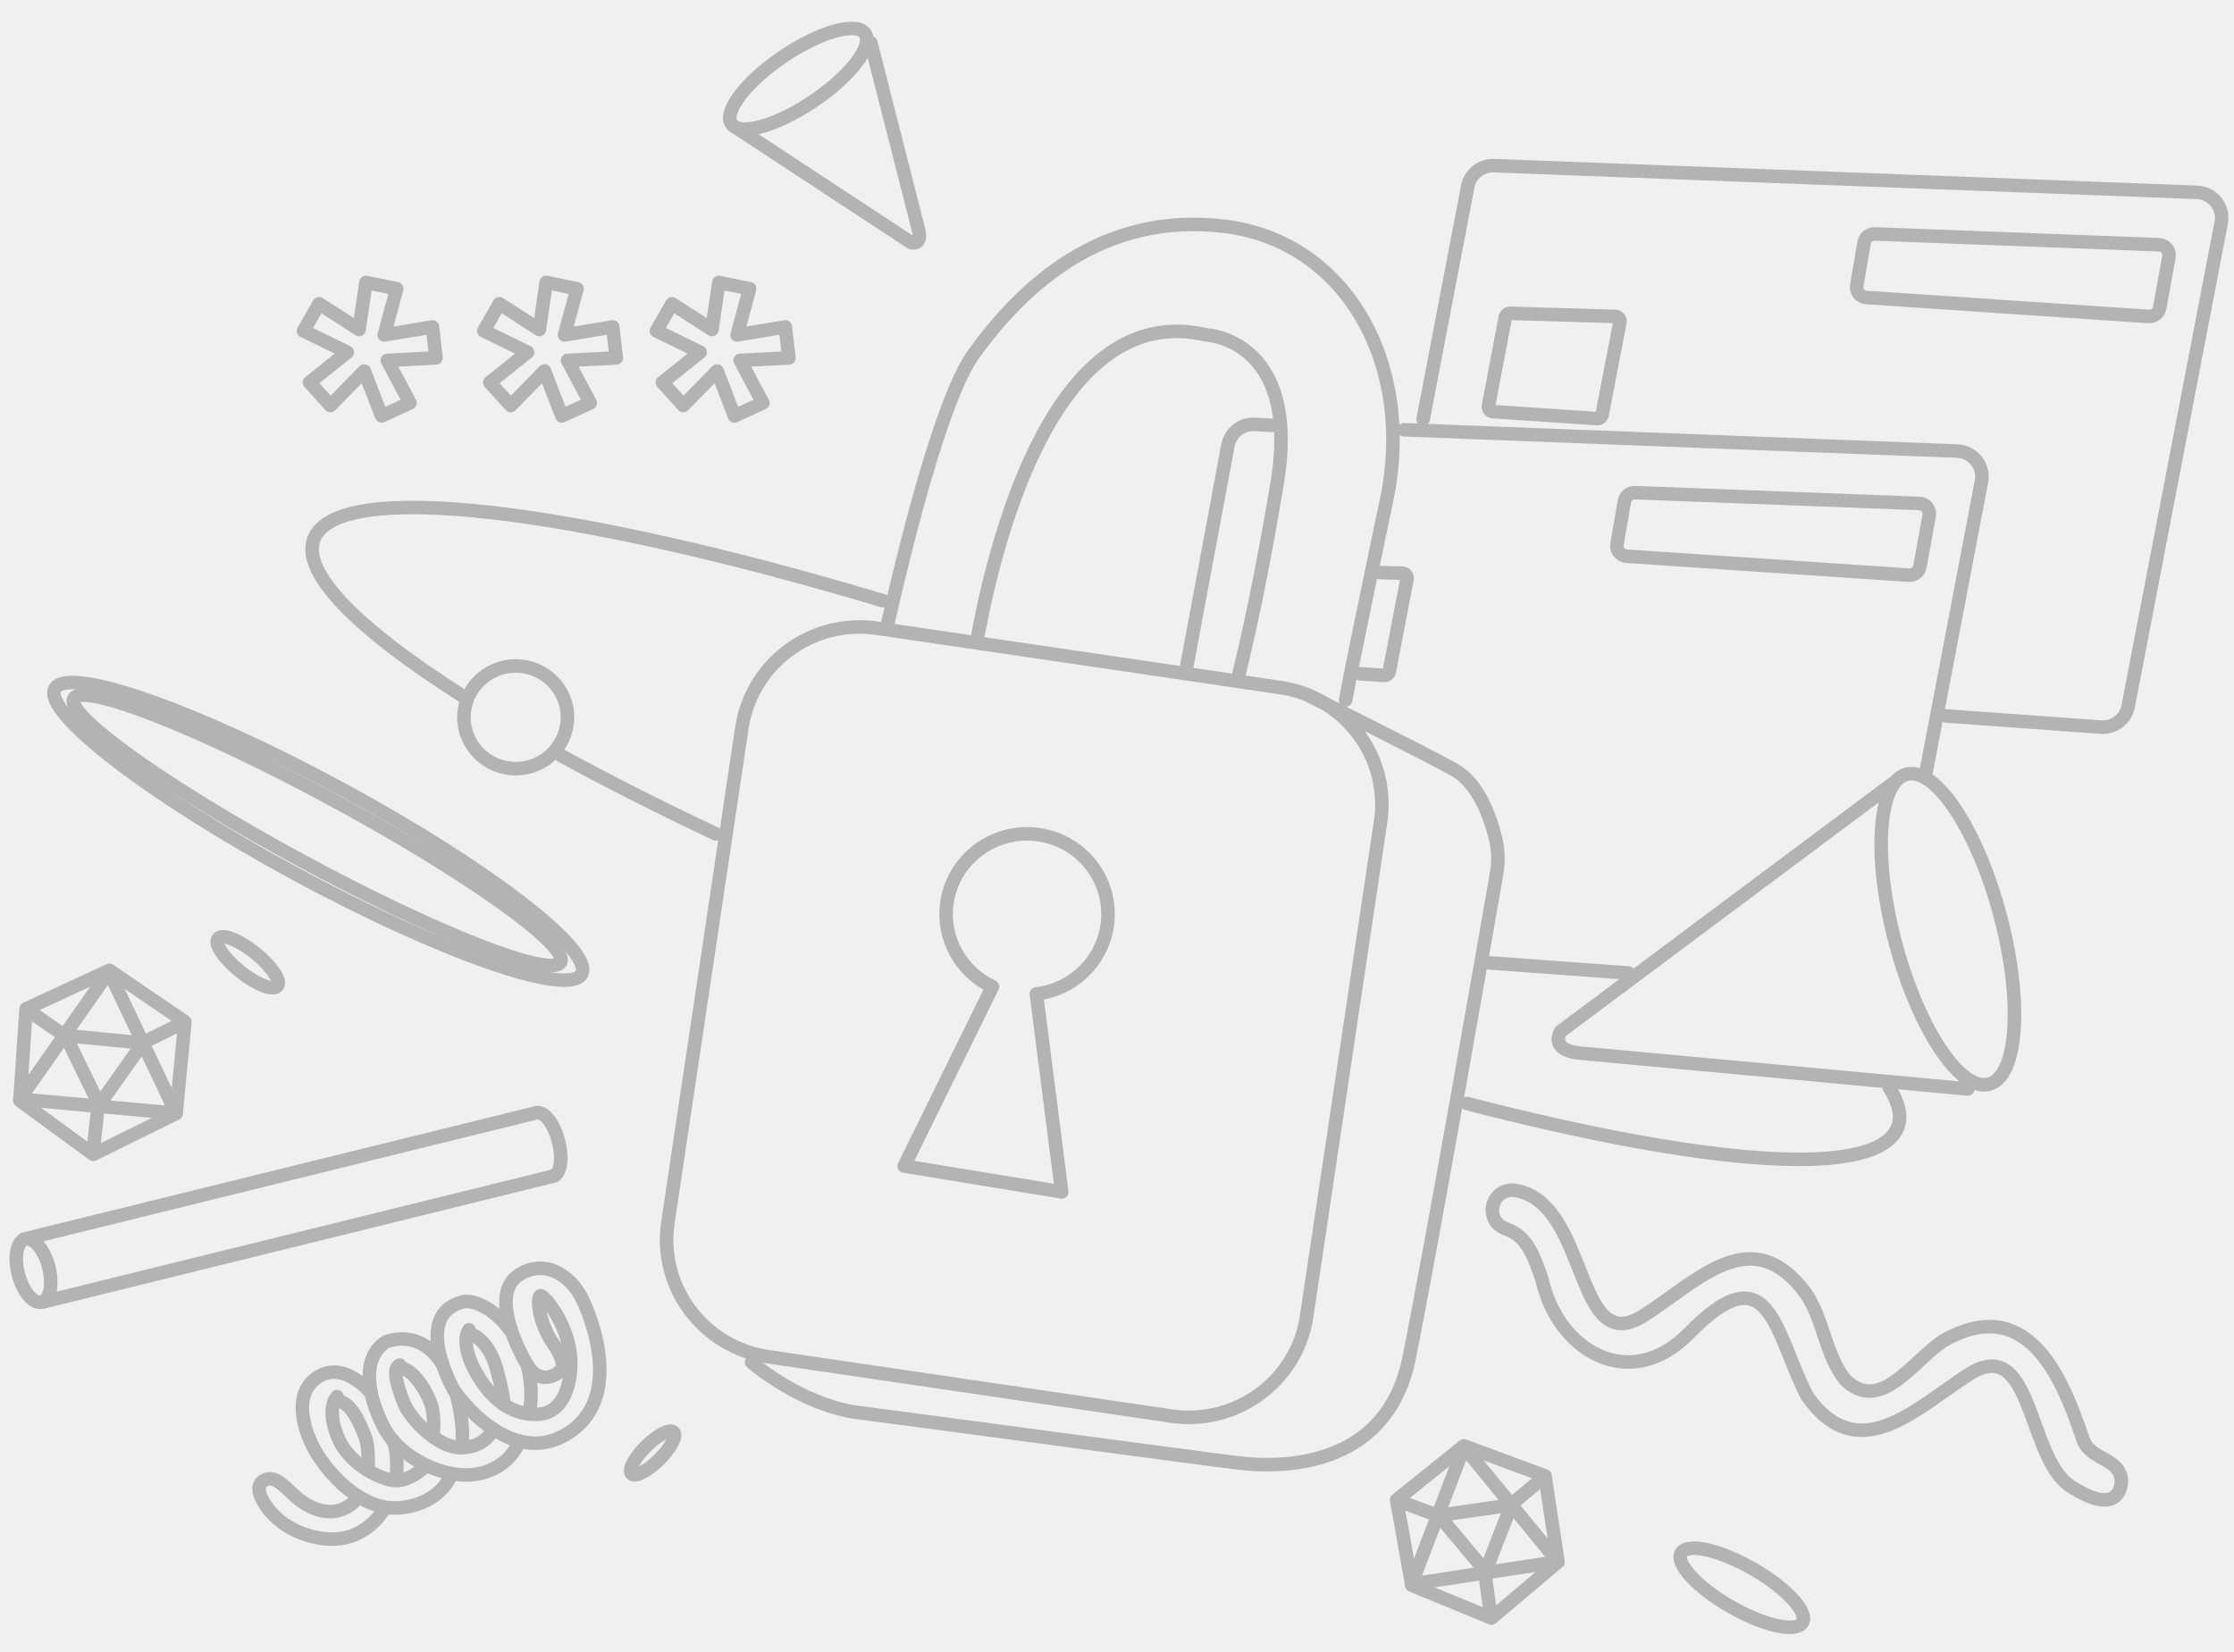
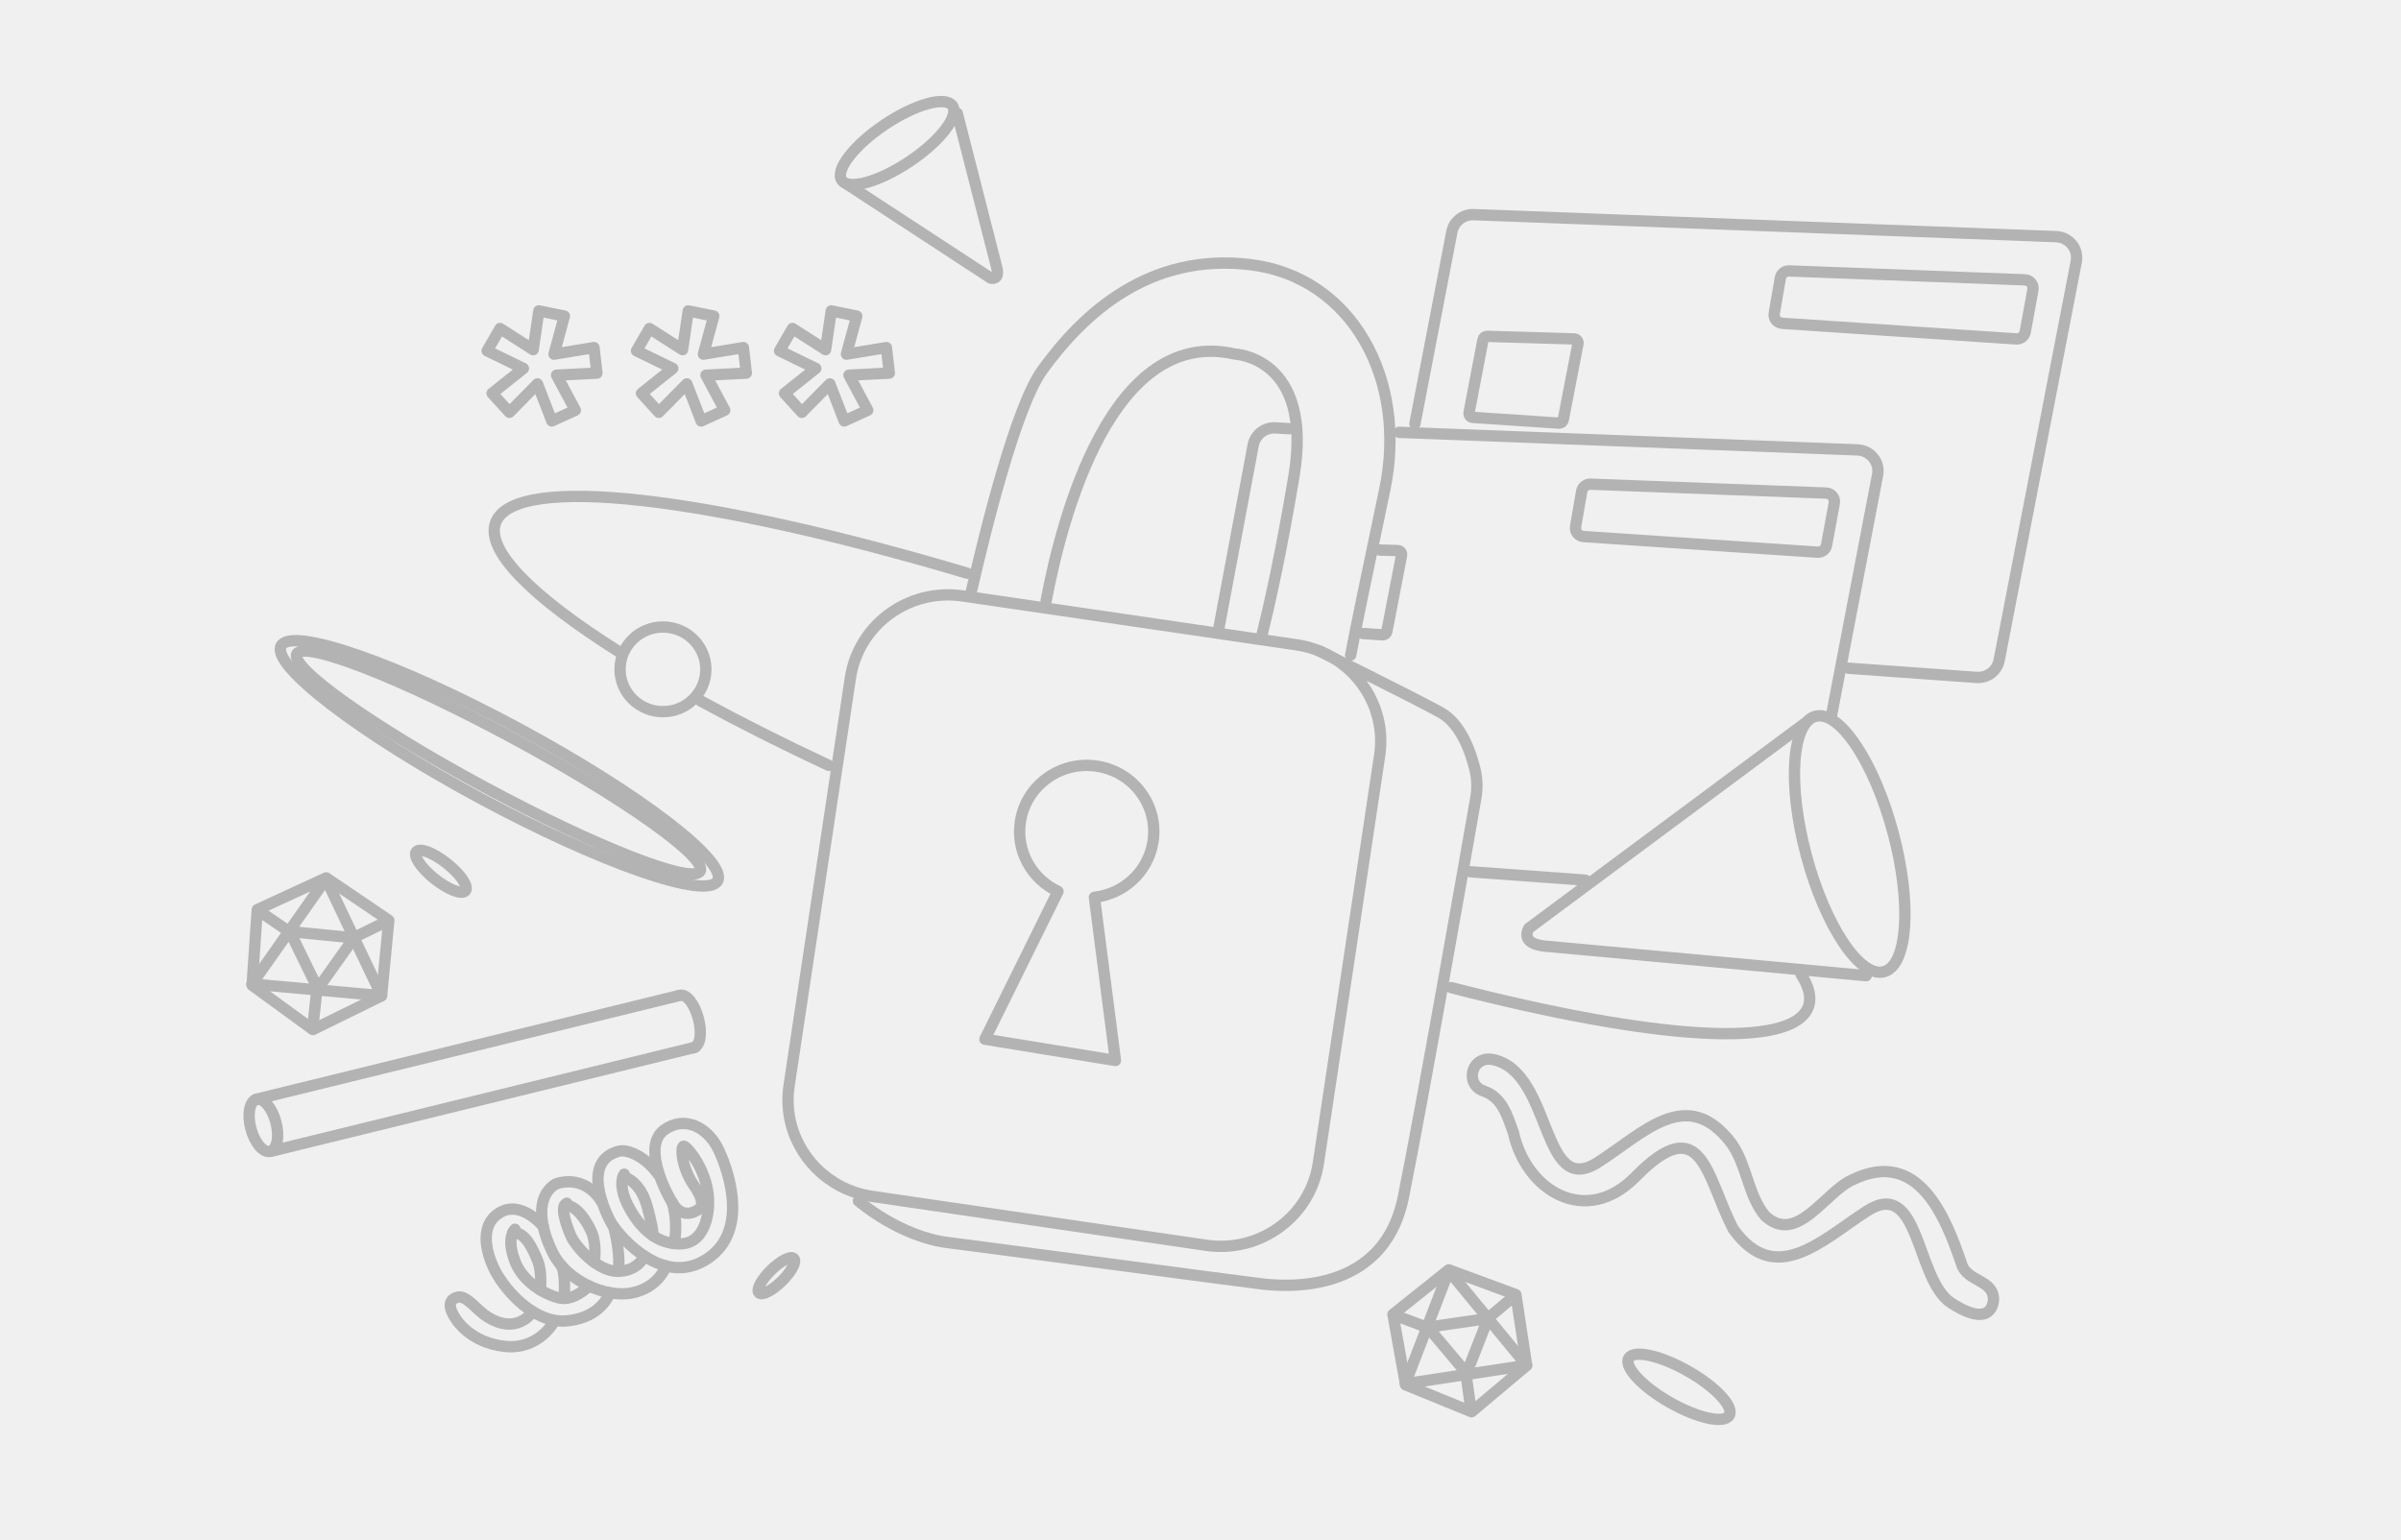
- <svg xmlns="http://www.w3.org/2000/svg" viewBox="0 0 165 122" fill="none">
-   <path d="M103.706 31.747L144.551 33.321C145.716 33.365 146.568 34.428 146.349 35.563L142.197 57.345" stroke="#B3B3B3" stroke-linecap="round" stroke-linejoin="round" />
-   <path d="M87.649 49.222L90.698 32.885C90.874 31.965 91.7 31.311 92.643 31.347L93.919 31.422" stroke="#B3B3B3" stroke-linecap="round" stroke-linejoin="round" />
-   <path d="M120.288 71.879L110.052 71.13" stroke="#B3B3B3" stroke-linecap="round" stroke-linejoin="round" />
-   <path d="M140.99 42.486L120.138 41.088C119.678 41.057 119.348 40.634 119.433 40.183L119.978 37.015C120.049 36.644 120.383 36.378 120.764 36.393L141.759 37.19C142.23 37.208 142.575 37.638 142.487 38.098L141.799 41.868C141.726 42.247 141.379 42.513 140.99 42.487V42.486Z" stroke="#B3B3B3" stroke-linecap="round" stroke-linejoin="round" />
-   <path d="M101.963 42.296L103.577 42.344C103.799 42.352 103.963 42.555 103.921 42.773L102.608 49.6C102.573 49.779 102.41 49.905 102.225 49.892L100.462 49.774" stroke="#B3B3B3" stroke-linecap="round" stroke-linejoin="round" />
-   <path d="M105.11 30.979L108.405 13.774C108.58 12.855 109.406 12.2 110.349 12.236L162.258 14.208C163.423 14.252 164.275 15.315 164.055 16.451L157.183 52.181C157.003 53.119 156.144 53.776 155.184 53.712L143.748 52.888" stroke="#B3B3B3" stroke-linecap="round" stroke-linejoin="round" />
-   <path d="M158.696 23.375L137.844 21.976C137.384 21.945 137.054 21.522 137.14 21.071L137.684 17.904C137.755 17.532 138.089 17.267 138.47 17.281L159.465 18.079C159.936 18.096 160.281 18.526 160.193 18.986L159.505 22.756C159.432 23.136 159.085 23.401 158.696 23.376V23.375Z" stroke="#B3B3B3" stroke-linecap="round" stroke-linejoin="round" />
-   <path d="M117.949 30.922L110.269 30.407C110.051 30.393 109.896 30.192 109.936 29.98L111.181 23.437C111.215 23.262 111.372 23.136 111.553 23.144L119.3 23.375C119.522 23.383 119.685 23.585 119.644 23.803L118.33 30.63C118.295 30.809 118.132 30.935 117.948 30.922H117.949Z" stroke="#B3B3B3" stroke-linecap="round" stroke-linejoin="round" />
-   <path d="M60.09 7.46C62.814 5.618 64.517 3.39 63.895 2.485C63.273 1.579 60.56 2.338 57.836 4.18C55.112 6.022 53.408 8.25 54.03 9.156C54.653 10.062 57.366 9.303 60.09 7.46Z" stroke="#B3B3B3" stroke-linecap="round" stroke-linejoin="round" />
-   <path d="M54.52 9.522L67.314 17.932C67.314 17.932 68.145 18.151 67.834 16.955C67.524 15.759 64.322 3.162 64.322 3.162" stroke="#B3B3B3" stroke-linecap="round" stroke-linejoin="round" />
-   <path d="M146.907 80.091C149.043 79.531 149.411 73.953 147.73 67.63C146.049 61.307 142.954 56.635 140.817 57.194C138.681 57.753 138.312 63.332 139.994 69.655C141.675 75.977 144.77 80.65 146.907 80.091Z" stroke="#B3B3B3" stroke-linecap="round" stroke-linejoin="round" />
-   <path d="M139.798 57.873L115.283 76.18C115.283 76.18 114.313 77.587 116.791 77.805C119.268 78.023 145.334 80.444 145.334 80.444" stroke="#B3B3B3" stroke-linecap="round" stroke-linejoin="round" />
-   <path d="M108.129 106.894L104.248 117.017L115.068 115.362L108.129 106.894Z" stroke="#B3B3B3" stroke-linecap="round" stroke-linejoin="round" />
-   <path d="M109.721 116.076L111.631 111.168L106.266 111.947L109.721 116.076Z" stroke="#B3B3B3" stroke-linecap="round" stroke-linejoin="round" />
-   <path d="M111.766 111.018L114.029 109.111" stroke="#B3B3B3" stroke-linecap="round" stroke-linejoin="round" />
-   <path d="M106.041 111.904L103.238 110.848" stroke="#B3B3B3" stroke-linecap="round" stroke-linejoin="round" />
-   <path d="M109.67 116.193L110.086 119.215" stroke="#B3B3B3" stroke-linecap="round" stroke-linejoin="round" />
-   <path d="M115.072 115.375L114.109 109.027L108.125 106.806L103.151 110.802L104.282 117.112L110.161 119.527L115.072 115.375Z" stroke="#B3B3B3" stroke-linecap="round" stroke-linejoin="round" />
-   <path d="M8.054 71.77L1.457 81.191L13.007 82.236L8.054 71.77Z" stroke="#B3B3B3" stroke-linecap="round" stroke-linejoin="round" />
-   <path d="M7.326 81.612L10.553 77.051L4.838 76.491L7.326 81.612Z" stroke="#B3B3B3" stroke-linecap="round" stroke-linejoin="round" />
-   <path d="M10.732 76.93L13.549 75.545" stroke="#B3B3B3" stroke-linecap="round" stroke-linejoin="round" />
-   <path d="M4.617 76.391L2.008 74.594" stroke="#B3B3B3" stroke-linecap="round" stroke-linejoin="round" />
-   <path d="M7.243 81.719L6.892 84.933" stroke="#B3B3B3" stroke-linecap="round" stroke-linejoin="round" />
-   <path d="M13.009 82.25L13.653 75.479L8.073 71.677L1.93 74.525L1.467 81.299L6.888 85.272L13.009 82.25Z" stroke="#B3B3B3" stroke-linecap="round" stroke-linejoin="round" />
-   <path d="M152.918 109.785C149.716 107.707 150.156 98.44 145.376 101.551C141.373 104.158 137.224 108.401 133.487 103.156C131.068 98.486 130.747 92.308 124.711 98.529C120.326 102.943 115.037 99.74 113.892 94.513C113.356 93.047 112.905 91.342 111.24 90.781C109.489 90.181 110.135 87.477 112.195 87.988C117.387 89.276 116.341 100.413 121.402 97.183C125.479 94.581 129.362 90.186 133.346 95.502C134.726 97.492 134.785 100.096 136.325 101.973C139.171 104.625 141.657 99.812 144.105 98.738C149.931 95.88 152.369 101.924 153.858 106.354C154.376 107.865 156.66 107.702 156.679 109.432C156.683 109.522 156.655 112.208 152.919 109.784L152.918 109.785Z" stroke="#B3B3B3" stroke-linecap="round" stroke-linejoin="round" />
-   <path d="M37.684 98.278C36.504 96.598 34.891 95.982 34.161 96.174C30.713 97.076 33.02 101.745 33.447 102.548C33.835 103.279 37.677 108.331 41.737 106.003C45.794 103.676 44.061 98.224 43.07 96.093C42.078 93.962 39.971 92.966 38.194 94.276C36.416 95.586 37.925 99.127 38.944 100.83C39.963 102.532 41.343 101.326 41.343 101.326C41.343 101.326 42.02 100.938 40.867 99.27C39.716 97.604 39.658 95.79 39.923 95.721C40.188 95.652 42.248 98.066 42.151 100.903C42.151 100.903 42.19 104.459 39.601 104.479C38.63 104.485 37.823 104.176 37.158 103.718C36.052 102.954 35.343 101.777 34.938 100.964C34.632 100.348 34.149 99.061 34.636 98.23" stroke="#B3B3B3" stroke-linecap="round" stroke-linejoin="round" />
-   <path d="M39.056 104.453C39.056 104.453 39.507 102.971 38.932 100.785" stroke="#B3B3B3" stroke-linecap="round" stroke-linejoin="round" />
-   <path d="M34.529 98.459C34.529 98.459 36.039 98.704 36.702 101.203C37.367 103.7 37.158 103.717 37.158 103.717" stroke="#B3B3B3" stroke-linecap="round" stroke-linejoin="round" />
-   <path d="M38.359 106.456C38.359 106.456 37.76 108.379 35.341 108.871C32.92 109.363 29.508 107.726 28.314 105.366C27.119 103.007 26.686 100.308 28.498 99.131C28.498 99.131 30.997 98.032 32.668 100.771" stroke="#B3B3B3" stroke-linecap="round" stroke-linejoin="round" />
-   <path d="M36.418 105.56C36.418 105.56 35.947 106.884 34.118 106.941C32.291 106.999 30.267 104.715 29.855 103.698C29.443 102.682 28.89 101.139 29.517 100.834" stroke="#B3B3B3" stroke-linecap="round" stroke-linejoin="round" />
-   <path d="M33.68 102.908C33.68 102.908 34.327 105.059 34.118 106.941" stroke="#B3B3B3" stroke-linecap="round" stroke-linejoin="round" />
-   <path d="M31.964 106.129C31.964 106.129 32.203 104.603 31.767 103.522C31.331 102.442 30.272 100.842 29.301 101.071" stroke="#B3B3B3" stroke-linecap="round" stroke-linejoin="round" />
-   <path d="M33.349 108.855C33.349 108.855 32.708 111.016 29.655 111.368C26.601 111.72 24.067 108.587 23.25 107.113C22.432 105.638 21.566 102.913 23.512 101.7C25.458 100.487 27.419 102.92 27.419 102.92" stroke="#B3B3B3" stroke-linecap="round" stroke-linejoin="round" />
-   <path d="M31.489 108.246C31.489 108.246 30.166 109.663 28.798 109.318C27.431 108.973 25.405 107.764 24.804 105.767C24.804 105.767 24.142 104.067 24.895 103.168" stroke="#B3B3B3" stroke-linecap="round" stroke-linejoin="round" />
-   <path d="M27.157 108.609C27.157 108.609 27.338 107.028 26.927 106.011C26.515 104.995 25.849 103.409 24.709 103.462" stroke="#B3B3B3" stroke-linecap="round" stroke-linejoin="round" />
-   <path d="M29.271 109.31C29.271 109.31 29.474 107.166 28.995 106.38" stroke="#B3B3B3" stroke-linecap="round" stroke-linejoin="round" />
-   <path d="M28.389 111.429C28.389 111.429 27.063 113.99 24.002 113.668C20.939 113.344 19.683 111.283 19.683 111.283C19.683 111.283 18.648 109.927 19.415 109.415C20.183 108.903 20.79 109.587 21.733 110.466C22.675 111.344 23.935 111.874 24.999 111.587C26.064 111.3 26.462 110.541 26.462 110.541" stroke="#B3B3B3" stroke-linecap="round" stroke-linejoin="round" />
-   <path d="M38.088 56.781C40.2 56.781 41.912 55.083 41.912 52.987C41.912 50.892 40.2 49.194 38.088 49.194C35.976 49.194 34.264 50.892 34.264 52.987C34.264 55.083 35.976 56.781 38.088 56.781Z" stroke="#B3B3B3" stroke-linecap="round" stroke-linejoin="round" />
-   <path d="M39.581 82.208C40.197 82.048 40.906 82.996 41.244 84.282C41.583 85.567 41.428 86.738 40.811 86.897" stroke="#B3B3B3" stroke-linecap="round" stroke-linejoin="round" />
-   <path d="M3.086 96.183C3.703 96.024 3.929 94.853 3.592 93.568C3.255 92.283 2.482 91.37 1.865 91.53C1.248 91.689 1.021 92.86 1.358 94.145C1.695 95.43 2.469 96.343 3.086 96.183Z" stroke="#B3B3B3" stroke-linecap="round" stroke-linejoin="round" />
-   <path d="M1.791 91.531L39.513 82.226" stroke="#B3B3B3" stroke-linecap="round" stroke-linejoin="round" />
-   <path d="M3.228 96.165L40.949 86.861" stroke="#B3B3B3" stroke-linecap="round" stroke-linejoin="round" />
-   <path d="M133.124 119.853C133.574 119.08 131.934 117.306 129.461 115.889C126.989 114.473 124.62 113.952 124.17 114.725C123.72 115.498 125.36 117.273 127.832 118.689C130.305 120.105 132.674 120.626 133.124 119.853Z" stroke="#B3B3B3" stroke-linecap="round" stroke-linejoin="round" />
-   <path d="M20.482 72.835C20.789 72.458 20.06 71.368 18.852 70.4C17.645 69.433 16.417 68.954 16.11 69.332C15.803 69.709 16.532 70.799 17.74 71.767C18.947 72.734 20.175 73.213 20.482 72.835Z" stroke="#B3B3B3" stroke-linecap="round" stroke-linejoin="round" />
-   <path d="M48.687 107.816C49.543 106.967 50.018 106.062 49.748 105.795C49.479 105.527 48.567 105.999 47.711 106.848C46.856 107.696 46.381 108.601 46.65 108.869C46.92 109.136 47.832 108.665 48.687 107.816Z" stroke="#B3B3B3" stroke-linecap="round" stroke-linejoin="round" />
-   <path d="M42.957 71.949C43.907 70.222 35.97 64.105 25.229 58.286C14.488 52.466 5.01 49.148 4.06 50.874C3.11 52.6 11.047 58.717 21.788 64.537C32.529 70.357 42.007 73.675 42.957 71.949Z" stroke="#B3B3B3" stroke-linecap="round" stroke-linejoin="round" />
-   <path d="M41.401 71.074C42.074 69.852 34.573 64.502 24.648 59.124C14.722 53.747 6.13 50.378 5.458 51.6C4.785 52.822 12.286 58.172 22.212 63.55C32.137 68.928 40.728 72.296 41.401 71.074Z" stroke="#B3B3B3" stroke-linecap="round" stroke-linejoin="round" />
-   <path d="M52.865 61.597C48.669 59.623 44.913 57.715 41.444 55.818" stroke="#B3B3B3" stroke-linecap="round" stroke-linejoin="round" />
-   <path d="M139.519 80.309C140.242 81.443 140.478 82.433 140.17 83.247C138.732 87.06 126.455 86.2 108.344 81.514" stroke="#B3B3B3" stroke-linecap="round" stroke-linejoin="round" />
-   <path d="M34.185 51.423C26.436 46.508 22.236 42.33 23.181 39.823C24.86 35.371 42.264 37.508 65.195 44.369" stroke="#B3B3B3" stroke-linecap="round" stroke-linejoin="round" />
-   <path d="M86.504 104.605L56.749 100.226C55.743 100.077 54.803 99.767 53.951 99.324C50.726 97.646 48.767 94.078 49.331 90.303L54.793 53.768C55.506 48.995 59.984 45.7 64.795 46.409L94.55 50.788C95.564 50.936 96.511 51.252 97.368 51.7C100.581 53.382 102.531 56.943 101.968 60.71L96.506 97.246C95.793 102.019 91.315 105.313 86.504 104.605V104.605Z" stroke="#B3B3B3" stroke-linecap="round" stroke-linejoin="round" />
-   <path d="M55.51 100.627C55.51 100.627 59.192 103.859 63.581 104.374C65.084 104.55 90.313 107.947 91.007 108.01C91.702 108.072 102.144 109.942 104.082 100.282C105.784 91.792 109.632 69.736 110.54 64.512C110.69 63.655 110.662 62.776 110.456 61.931C110.064 60.323 109.184 57.833 107.372 56.838C104.595 55.315 96.547 51.324 96.547 51.324" stroke="#B3B3B3" stroke-linecap="round" stroke-linejoin="round" />
-   <path d="M81.757 68.495C82.295 65.263 80.091 62.211 76.833 61.676C73.575 61.143 70.498 63.33 69.959 66.562C69.514 69.236 70.947 71.785 73.299 72.889L66.784 86.137L78.418 88.044L76.544 73.42C79.129 73.125 81.312 71.168 81.757 68.494V68.495Z" stroke="#B3B3B3" stroke-linecap="round" stroke-linejoin="round" />
-   <path d="M22.862 28.25L25.649 26.019L22.419 24.441L23.57 22.44L26.52 24.338L27.027 20.864L29.302 21.328L28.381 24.741L31.942 24.151L32.203 26.44L28.607 26.623L30.28 29.765L28.183 30.726L26.903 27.406L24.406 29.955L22.861 28.251L22.862 28.25Z" stroke="#B3B3B3" stroke-linecap="round" stroke-linejoin="round" />
-   <path d="M36.177 28.25L38.964 26.019L35.734 24.441L36.884 22.44L39.835 24.338L40.342 20.864L42.617 21.328L41.695 24.741L45.257 24.151L45.518 26.44L41.921 26.623L43.594 29.765L41.497 30.726L40.217 27.406L37.72 29.955L36.175 28.251L36.177 28.25Z" stroke="#B3B3B3" stroke-linecap="round" stroke-linejoin="round" />
-   <path d="M48.925 28.25L51.712 26.019L48.482 24.441L49.632 22.44L52.583 24.338L53.09 20.864L55.365 21.328L54.443 24.741L58.005 24.151L58.266 26.44L54.669 26.623L56.342 29.765L54.245 30.726L52.965 27.406L50.468 29.955L48.923 28.251L48.925 28.25Z" stroke="#B3B3B3" stroke-linecap="round" stroke-linejoin="round" />
-   <path d="M72.241 46.847C73.66 39.281 78.108 22.212 89.043 24.73C89.043 24.73 96.101 24.992 94.33 35.679C93.191 42.554 92.11 47.348 91.484 49.892" stroke="#B3B3B3" stroke-linecap="round" stroke-linejoin="round" />
-   <path d="M65.581 45.991C66.891 40.233 69.576 29.404 71.9 26.173C75.581 21.055 81.463 15.616 90.462 16.72C99.462 17.825 104.502 26.96 102.417 36.908C100.872 44.271 99.778 49.587 99.386 51.704" stroke="#B3B3B3" stroke-linecap="round" stroke-linejoin="round" />
+ <svg xmlns="http://www.w3.org/2000/svg" viewBox="0 0 212 136" fill="none">
+   <g clip-path="url(#clip0_1377_1273)">
+     <path d="M123.541 38.186L164.005 39.737C165.159 39.78 166.003 40.828 165.785 41.947L161.673 63.413" stroke="#B3B3B3" stroke-linecap="round" stroke-linejoin="round" />
+     <path d="M107.634 55.407L110.655 39.307C110.828 38.401 111.647 37.756 112.581 37.791L113.845 37.866" stroke="#B3B3B3" stroke-linecap="round" stroke-linejoin="round" />
+     <path d="M139.968 77.736L129.828 76.998" stroke="#B3B3B3" stroke-linecap="round" stroke-linejoin="round" />
+     <path d="M160.476 48.769L139.82 47.391C139.364 47.361 139.037 46.944 139.121 46.499L139.661 43.377C139.731 43.011 140.062 42.75 140.44 42.764L161.238 43.55C161.705 43.567 162.046 43.991 161.959 44.445L161.278 48.16C161.205 48.534 160.862 48.795 160.476 48.77V48.769Z" stroke="#B3B3B3" stroke-linecap="round" stroke-linejoin="round" />
+     <path d="M121.814 48.582L123.413 48.629C123.633 48.637 123.795 48.837 123.754 49.052L122.452 55.78C122.418 55.956 122.256 56.081 122.073 56.068L120.327 55.951" stroke="#B3B3B3" stroke-linecap="round" stroke-linejoin="round" />
+     <path d="M124.932 37.429L128.195 20.473C128.369 19.567 129.188 18.922 130.122 18.958L181.545 20.901C182.699 20.944 183.543 21.991 183.326 23.111L176.518 58.323C176.339 59.248 175.488 59.895 174.537 59.832L163.208 59.02" stroke="#B3B3B3" stroke-linecap="round" stroke-linejoin="round" />
+     <path d="M178.016 29.934L157.36 28.556C156.904 28.526 156.577 28.109 156.661 27.664L157.201 24.543C157.271 24.177 157.602 23.915 157.98 23.93L178.778 24.715C179.245 24.732 179.587 25.156 179.499 25.61L178.818 29.325C178.745 29.699 178.402 29.961 178.016 29.936V29.934Z" stroke="#B3B3B3" stroke-linecap="round" stroke-linejoin="round" />
+     <path d="M137.65 37.373L130.042 36.865C129.826 36.851 129.673 36.653 129.712 36.444L130.946 29.996C130.979 29.823 131.135 29.699 131.314 29.707L138.989 29.934C139.209 29.942 139.37 30.142 139.329 30.357L138.028 37.085C137.994 37.261 137.832 37.386 137.649 37.373H137.65Z" stroke="#B3B3B3" stroke-linecap="round" stroke-linejoin="round" />
+     <path d="M80.332 14.251C83.03 12.435 84.718 10.24 84.101 9.347C83.485 8.455 80.797 9.203 78.099 11.018C75.4 12.834 73.712 15.029 74.329 15.922C74.945 16.814 77.633 16.066 80.332 14.251Z" stroke="#B3B3B3" stroke-linecap="round" stroke-linejoin="round" />
+     <path d="M74.814 16.282L87.488 24.57C87.488 24.57 88.311 24.786 88.004 23.608C87.697 22.43 84.524 10.014 84.524 10.014" stroke="#B3B3B3" stroke-linecap="round" stroke-linejoin="round" />
+     <path d="M166.337 85.829C168.454 85.278 168.819 79.779 167.153 73.548C165.487 67.317 162.421 62.713 160.305 63.264C158.189 63.815 157.824 69.313 159.489 75.544C161.155 81.775 164.221 86.38 166.337 85.829Z" stroke="#B3B3B3" stroke-linecap="round" stroke-linejoin="round" />
+     <path d="M159.295 63.933L135.009 81.974C135.009 81.974 134.049 83.362 136.503 83.576C138.957 83.79 164.78 86.177 164.78 86.177" stroke="#B3B3B3" stroke-linecap="round" stroke-linejoin="round" />
+     <path d="M127.922 112.243L124.077 122.22L134.796 120.589L127.922 112.243Z" stroke="#B3B3B3" stroke-linecap="round" stroke-linejoin="round" />
+     <path d="M129.499 121.292L131.391 116.455L126.077 117.223L129.499 121.292Z" stroke="#B3B3B3" stroke-linecap="round" stroke-linejoin="round" />
+     <path d="M131.525 116.308L133.767 114.428" stroke="#B3B3B3" stroke-linecap="round" stroke-linejoin="round" />
+     <path d="M125.854 117.181L123.077 116.14" stroke="#B3B3B3" stroke-linecap="round" stroke-linejoin="round" />
+     <path d="M129.449 121.408L129.861 124.387" stroke="#B3B3B3" stroke-linecap="round" stroke-linejoin="round" />
+     <path d="M134.8 120.602L133.846 114.346L127.918 112.157L122.991 116.094L124.112 122.314L129.935 124.694L134.8 120.602Z" stroke="#B3B3B3" stroke-linecap="round" stroke-linejoin="round" />
+     <path d="M28.783 77.629L22.247 86.913L33.69 87.942L28.783 77.629Z" stroke="#B3B3B3" stroke-linecap="round" stroke-linejoin="round" />
+     <path d="M28.061 87.328L31.258 82.833L25.597 82.281L28.061 87.328Z" stroke="#B3B3B3" stroke-linecap="round" stroke-linejoin="round" />
+     <path d="M31.436 82.714L34.227 81.349" stroke="#B3B3B3" stroke-linecap="round" stroke-linejoin="round" />
+     <path d="M25.378 82.182L22.793 80.411" stroke="#B3B3B3" stroke-linecap="round" stroke-linejoin="round" />
+     <path d="M27.979 87.434L27.632 90.601" stroke="#B3B3B3" stroke-linecap="round" stroke-linejoin="round" />
+     <path d="M33.691 87.957L34.33 81.284L28.802 77.537L22.716 80.343L22.258 87.019L27.628 90.934L33.691 87.957Z" stroke="#B3B3B3" stroke-linecap="round" stroke-linejoin="round" />
+     <path d="M172.292 115.093C169.12 113.045 169.556 103.912 164.821 106.979C160.855 109.547 156.745 113.729 153.043 108.559C150.647 103.958 150.329 97.869 144.349 104C140.005 108.35 134.766 105.194 133.631 100.043C133.1 98.597 132.654 96.917 131.004 96.364C129.27 95.773 129.91 93.108 131.95 93.611C137.094 94.881 136.058 105.857 141.071 102.674C145.11 100.109 148.956 95.778 152.904 101.017C154.271 102.978 154.329 105.544 155.854 107.394C158.674 110.007 161.137 105.264 163.562 104.206C169.334 101.389 171.749 107.346 173.224 111.711C173.737 113.201 176 113.04 176.018 114.745C176.022 114.834 175.994 117.481 172.294 115.091L172.292 115.093Z" stroke="#B3B3B3" stroke-linecap="round" stroke-linejoin="round" />
+     <path d="M58.136 103.752C56.967 102.097 55.369 101.49 54.645 101.678C51.23 102.568 53.515 107.169 53.938 107.961C54.322 108.681 58.129 113.66 62.15 111.366C66.17 109.072 64.453 103.699 63.471 101.599C62.488 99.499 60.401 98.518 58.64 99.808C56.879 101.099 58.374 104.589 59.384 106.267C60.393 107.945 61.761 106.756 61.761 106.756C61.761 106.756 62.431 106.374 61.289 104.731C60.148 103.088 60.091 101.301 60.354 101.233C60.616 101.165 62.656 103.543 62.561 106.339C62.561 106.339 62.599 109.844 60.034 109.863C59.072 109.87 58.273 109.565 57.615 109.114C56.519 108.361 55.817 107.201 55.415 106.399C55.112 105.792 54.634 104.524 55.116 103.705" stroke="#B3B3B3" stroke-linecap="round" stroke-linejoin="round" />
+     <path d="M59.495 109.838C59.495 109.838 59.942 108.378 59.372 106.223" stroke="#B3B3B3" stroke-linecap="round" stroke-linejoin="round" />
+     <path d="M55.01 103.93C55.01 103.93 56.506 104.172 57.163 106.635C57.822 109.096 57.615 109.113 57.615 109.113" stroke="#B3B3B3" stroke-linecap="round" stroke-linejoin="round" />
+     <path d="M58.805 111.812C58.805 111.812 58.211 113.707 55.814 114.192C53.416 114.677 50.036 113.063 48.853 110.738C47.669 108.413 47.24 105.753 49.035 104.593C49.035 104.593 51.511 103.511 53.167 106.21" stroke="#B3B3B3" stroke-linecap="round" stroke-linejoin="round" />
+     <path d="M56.881 110.929C56.881 110.929 56.414 112.234 54.603 112.29C52.793 112.347 50.787 110.096 50.379 109.094C49.971 108.093 49.424 106.572 50.045 106.271" stroke="#B3B3B3" stroke-linecap="round" stroke-linejoin="round" />
+     <path d="M54.169 108.315C54.169 108.315 54.81 110.435 54.603 112.29" stroke="#B3B3B3" stroke-linecap="round" stroke-linejoin="round" />
+     <path d="M52.469 111.49C52.469 111.49 52.706 109.986 52.274 108.92C51.842 107.856 50.792 106.279 49.831 106.505" stroke="#B3B3B3" stroke-linecap="round" stroke-linejoin="round" />
+     <path d="M53.841 114.176C53.841 114.176 53.207 116.306 50.182 116.653C47.157 116.999 44.646 113.912 43.836 112.459C43.027 111.006 42.168 108.32 44.096 107.125C46.024 105.93 47.966 108.327 47.966 108.327" stroke="#B3B3B3" stroke-linecap="round" stroke-linejoin="round" />
+     <path d="M51.998 113.576C51.998 113.576 50.688 114.972 49.332 114.632C47.978 114.292 45.971 113.101 45.376 111.133C45.376 111.133 44.72 109.458 45.466 108.571" stroke="#B3B3B3" stroke-linecap="round" stroke-linejoin="round" />
+     <path d="M47.706 113.934C47.706 113.934 47.887 112.375 47.479 111.374C47.071 110.372 46.411 108.809 45.282 108.862" stroke="#B3B3B3" stroke-linecap="round" stroke-linejoin="round" />
+     <path d="M49.802 114.625C49.802 114.625 50.002 112.511 49.527 111.737" stroke="#B3B3B3" stroke-linecap="round" stroke-linejoin="round" />
+     <path d="M48.927 116.713C48.927 116.713 47.614 119.237 44.581 118.919C41.547 118.6 40.303 116.569 40.303 116.569C40.303 116.569 39.277 115.233 40.038 114.728C40.798 114.223 41.4 114.898 42.334 115.764C43.267 116.629 44.515 117.151 45.569 116.869C46.624 116.586 47.019 115.838 47.019 115.838" stroke="#B3B3B3" stroke-linecap="round" stroke-linejoin="round" />
+     <path d="M58.536 62.857C60.628 62.857 62.324 61.183 62.324 59.118C62.324 57.053 60.628 55.38 58.536 55.38C56.444 55.38 54.748 57.053 54.748 59.118C54.748 61.183 56.444 62.857 58.536 62.857Z" stroke="#B3B3B3" stroke-linecap="round" stroke-linejoin="round" />
+     <path d="M60.015 87.915C60.626 87.758 61.328 88.692 61.663 89.959C61.998 91.226 61.844 92.379 61.234 92.536" stroke="#B3B3B3" stroke-linecap="round" stroke-linejoin="round" />
+     <path d="M23.861 101.688C24.472 101.531 24.696 100.377 24.362 99.111C24.028 97.844 23.262 96.945 22.651 97.102C22.04 97.259 21.815 98.413 22.149 99.679C22.483 100.946 23.25 101.845 23.861 101.688Z" stroke="#B3B3B3" stroke-linecap="round" stroke-linejoin="round" />
+     <path d="M22.578 97.103L59.947 87.933" stroke="#B3B3B3" stroke-linecap="round" stroke-linejoin="round" />
+     <path d="M24.001 101.671L61.37 92.501" stroke="#B3B3B3" stroke-linecap="round" stroke-linejoin="round" />
+     <path d="M152.683 125.015C153.129 124.253 151.505 122.504 149.055 121.109C146.606 119.713 144.259 119.199 143.813 119.961C143.368 120.723 144.992 122.472 147.441 123.867C149.891 125.263 152.238 125.777 152.683 125.015Z" stroke="#B3B3B3" stroke-linecap="round" stroke-linejoin="round" />
+     <path d="M41.095 78.678C41.399 78.306 40.676 77.232 39.48 76.279C38.284 75.325 37.068 74.854 36.764 75.226C36.459 75.597 37.182 76.672 38.378 77.626C39.574 78.579 40.79 79.05 41.095 78.678Z" stroke="#B3B3B3" stroke-linecap="round" stroke-linejoin="round" />
+     <path d="M69.036 113.152C69.884 112.316 70.355 111.424 70.088 111.16C69.82 110.897 68.917 111.361 68.069 112.198C67.222 113.034 66.751 113.926 67.018 114.19C67.285 114.453 68.189 113.989 69.036 113.152Z" stroke="#B3B3B3" stroke-linecap="round" stroke-linejoin="round" />
+     <path d="M63.359 77.805C64.301 76.103 56.438 70.075 45.797 64.34C35.157 58.605 25.767 55.334 24.826 57.036C23.885 58.737 31.748 64.765 42.388 70.501C53.029 76.236 62.418 79.506 63.359 77.805Z" stroke="#B3B3B3" stroke-linecap="round" stroke-linejoin="round" />
+     <path d="M61.818 76.943C62.484 75.739 55.054 70.466 45.221 65.166C35.388 59.867 26.877 56.547 26.211 57.751C25.544 58.955 32.975 64.228 42.808 69.528C52.64 74.827 61.152 78.147 61.818 76.943Z" stroke="#B3B3B3" stroke-linecap="round" stroke-linejoin="round" />
+     <path d="M73.174 67.603C69.018 65.658 65.297 63.778 61.86 61.908" stroke="#B3B3B3" stroke-linecap="round" stroke-linejoin="round" />
+     <path d="M159.019 86.044C159.736 87.162 159.969 88.137 159.664 88.939C158.24 92.697 146.078 91.85 128.136 87.231" stroke="#B3B3B3" stroke-linecap="round" stroke-linejoin="round" />
+     <path d="M54.67 57.577C46.993 52.733 42.832 48.615 43.769 46.145C45.432 41.757 62.673 43.863 85.39 50.625" stroke="#B3B3B3" stroke-linecap="round" stroke-linejoin="round" />
+     <path d="M106.499 109.988L77.022 105.672C76.026 105.526 75.094 105.22 74.25 104.783C71.056 103.13 69.115 99.614 69.674 95.893L75.085 59.887C75.791 55.184 80.227 51.937 84.993 52.635L114.471 56.95C115.475 57.097 116.413 57.408 117.262 57.85C120.445 59.507 122.377 63.017 121.819 66.729L116.408 102.735C115.702 107.439 111.265 110.686 106.499 109.988V109.988Z" stroke="#B3B3B3" stroke-linecap="round" stroke-linejoin="round" />
+     <path d="M75.795 106.067C75.795 106.067 79.443 109.253 83.79 109.76C85.28 109.934 110.273 113.282 110.961 113.343C111.649 113.405 121.993 115.247 123.913 105.727C125.6 97.361 129.412 75.624 130.311 70.476C130.46 69.631 130.432 68.765 130.228 67.932C129.84 66.347 128.968 63.894 127.172 62.913C124.422 61.412 116.449 57.478 116.449 57.478" stroke="#B3B3B3" stroke-linecap="round" stroke-linejoin="round" />
+     <path d="M101.797 74.401C102.33 71.216 100.146 68.208 96.919 67.681C93.691 67.155 90.643 69.31 90.109 72.496C89.668 75.131 91.087 77.643 93.418 78.731L86.964 91.787L98.489 93.666L96.632 79.254C99.194 78.964 101.356 77.035 101.797 74.4V74.401Z" stroke="#B3B3B3" stroke-linecap="round" stroke-linejoin="round" />
+     <path d="M43.452 34.739L46.214 32.541L43.014 30.986L44.153 29.014L47.076 30.884L47.578 27.46L49.832 27.918L48.919 31.282L52.448 30.7L52.706 32.955L49.143 33.136L50.801 36.232L48.723 37.179L47.455 33.907L44.981 36.419L43.451 34.74L43.452 34.739Z" stroke="#B3B3B3" stroke-linecap="round" stroke-linejoin="round" />
+     <path d="M56.643 34.739L59.404 32.541L56.204 30.986L57.344 29.014L60.267 30.884L60.769 27.46L63.023 27.918L62.11 31.282L65.638 30.7L65.897 32.955L62.334 33.136L63.991 36.232L61.913 37.179L60.645 33.907L58.172 36.419L56.641 34.74L56.643 34.739Z" stroke="#B3B3B3" stroke-linecap="round" stroke-linejoin="round" />
+     <path d="M69.271 34.739L72.032 32.541L68.832 30.986L69.972 29.014L72.895 30.884L73.397 27.46L75.651 27.918L74.738 31.282L78.266 30.7L78.525 32.955L74.962 33.136L76.62 36.232L74.542 37.179L73.274 33.907L70.8 36.419L69.27 34.74L69.271 34.739Z" stroke="#B3B3B3" stroke-linecap="round" stroke-linejoin="round" />
+     <path d="M92.37 53.066C93.776 45.61 98.182 28.789 109.015 31.27C109.015 31.27 116.007 31.529 114.252 42.061C113.124 48.836 112.053 53.56 111.433 56.067" stroke="#B3B3B3" stroke-linecap="round" stroke-linejoin="round" />
+     <path d="M85.772 52.223C87.07 46.549 89.729 35.877 92.032 32.692C95.678 27.649 101.506 22.288 110.42 23.376C119.336 24.466 124.329 33.468 122.263 43.272C120.733 50.528 119.649 55.767 119.261 57.854" stroke="#B3B3B3" stroke-linecap="round" stroke-linejoin="round" />
+   </g>
+   <defs>
+     <clipPath id="clip0_1377_1273">
+       <rect width="212" height="136" fill="white" />
+     </clipPath>
+   </defs>
</svg>
